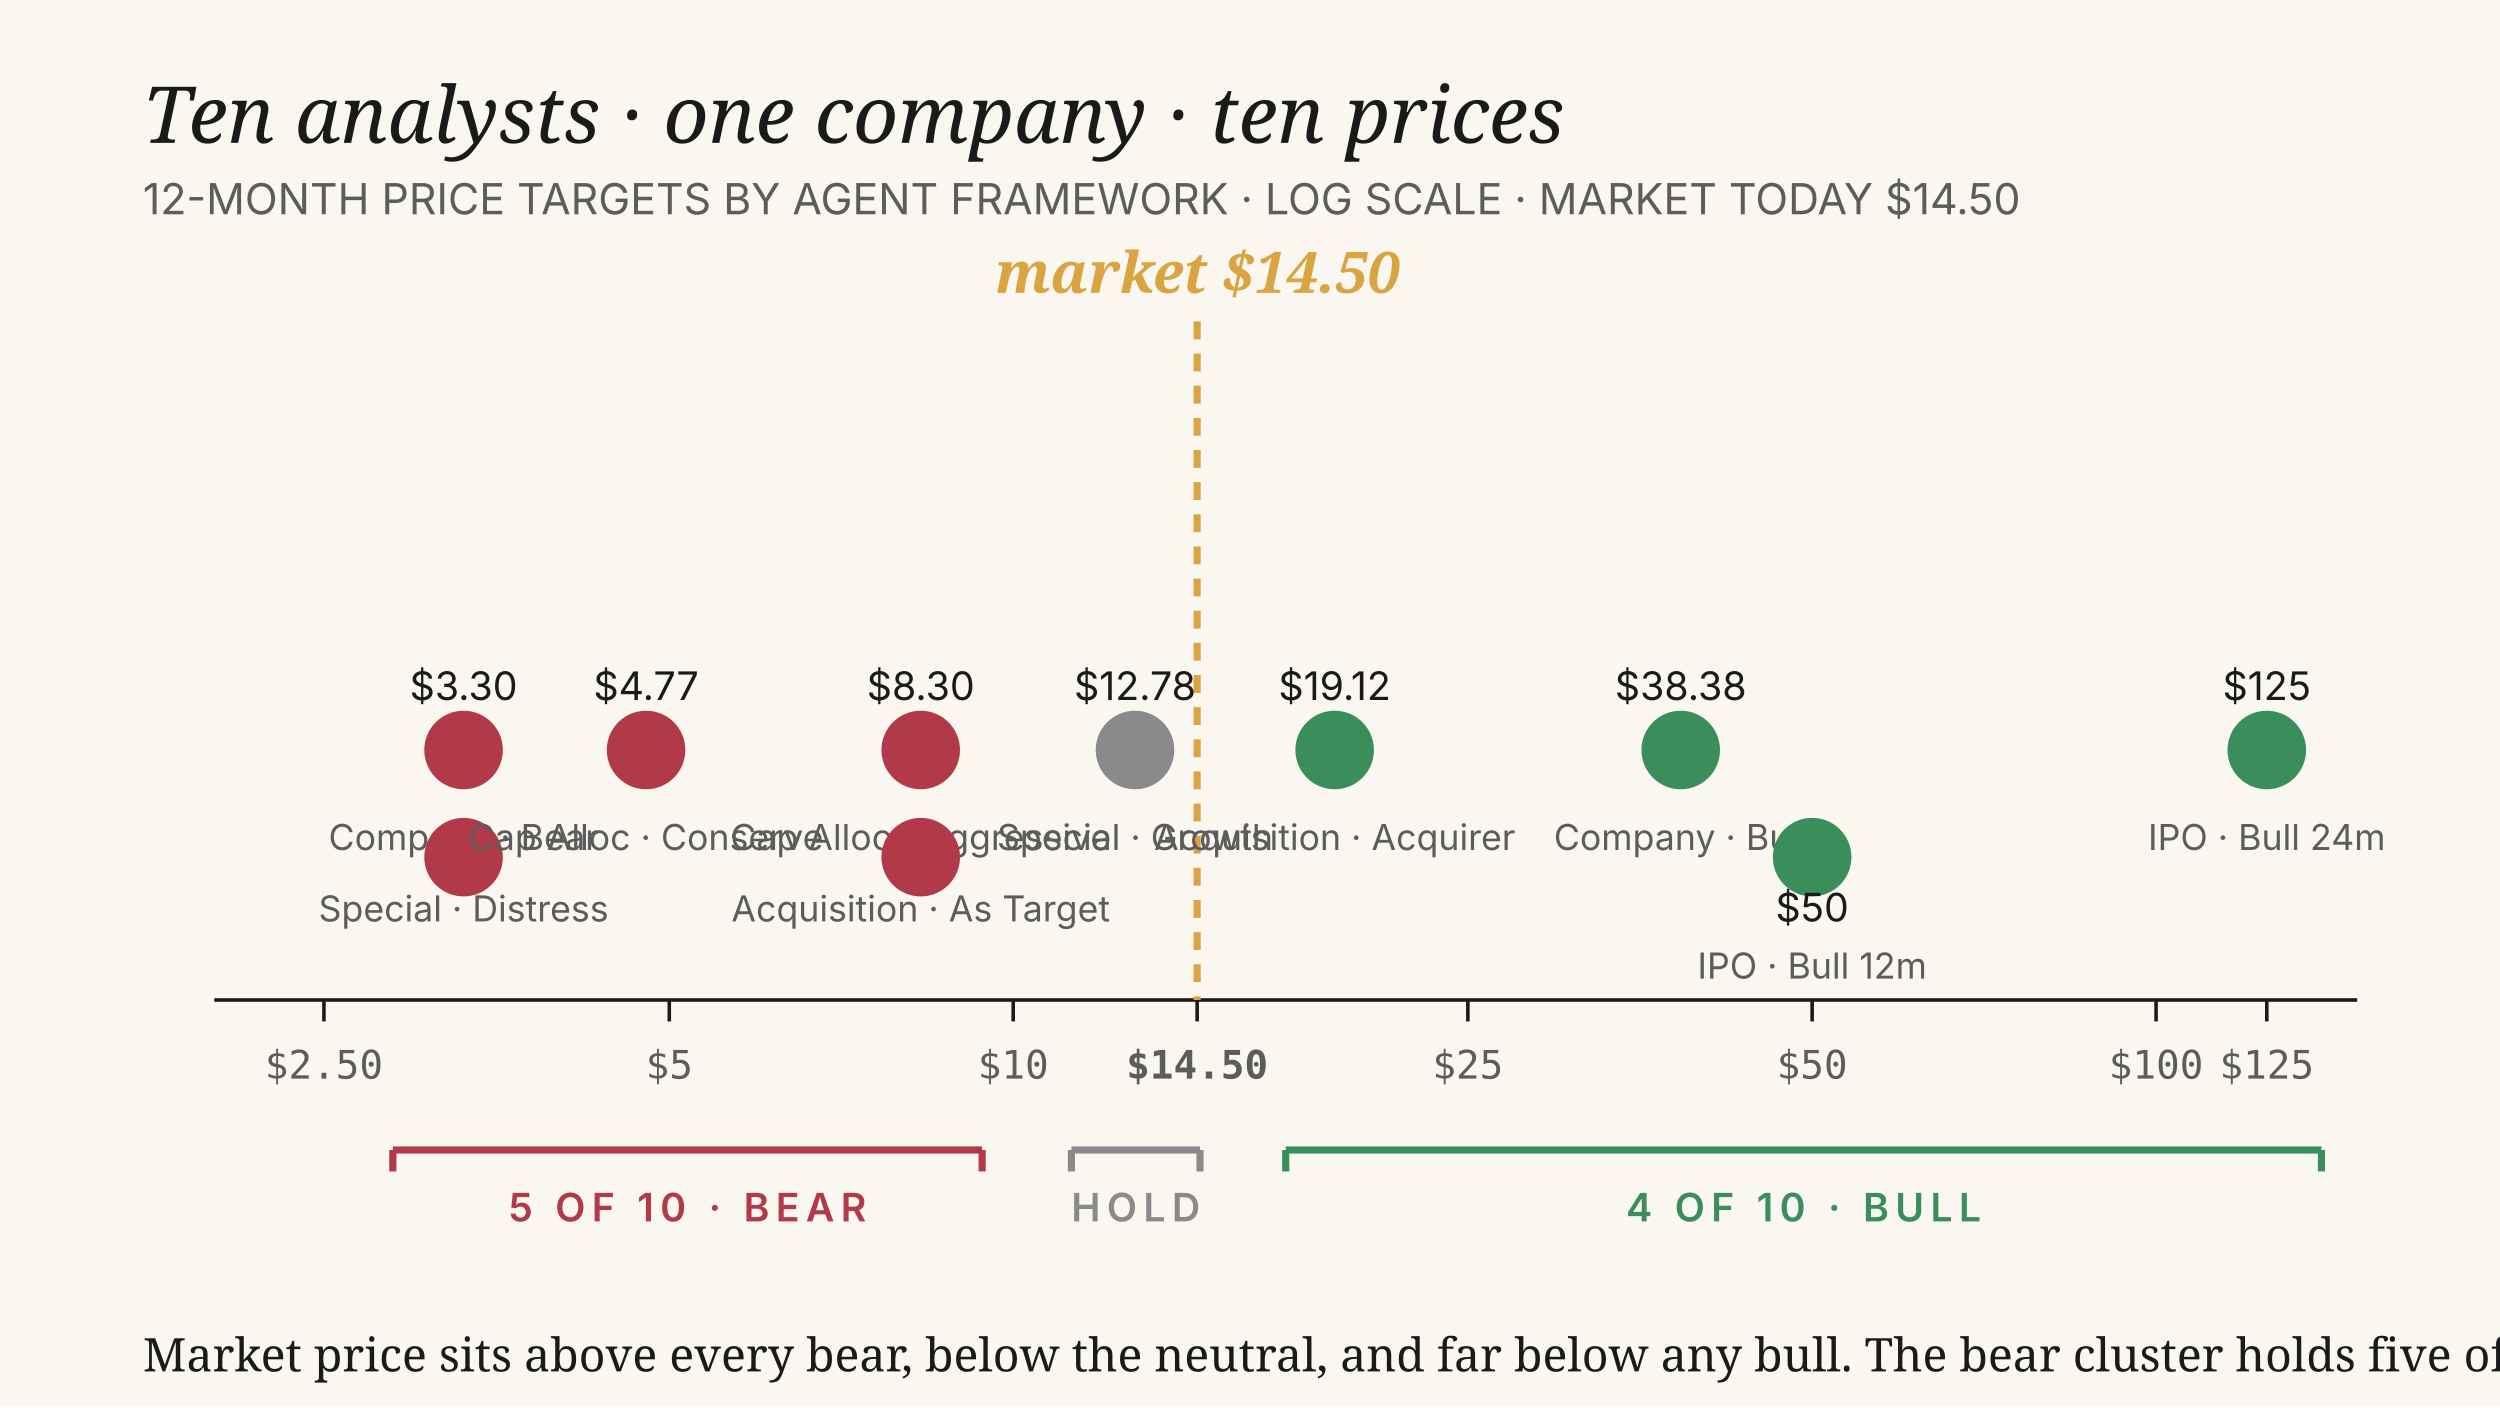
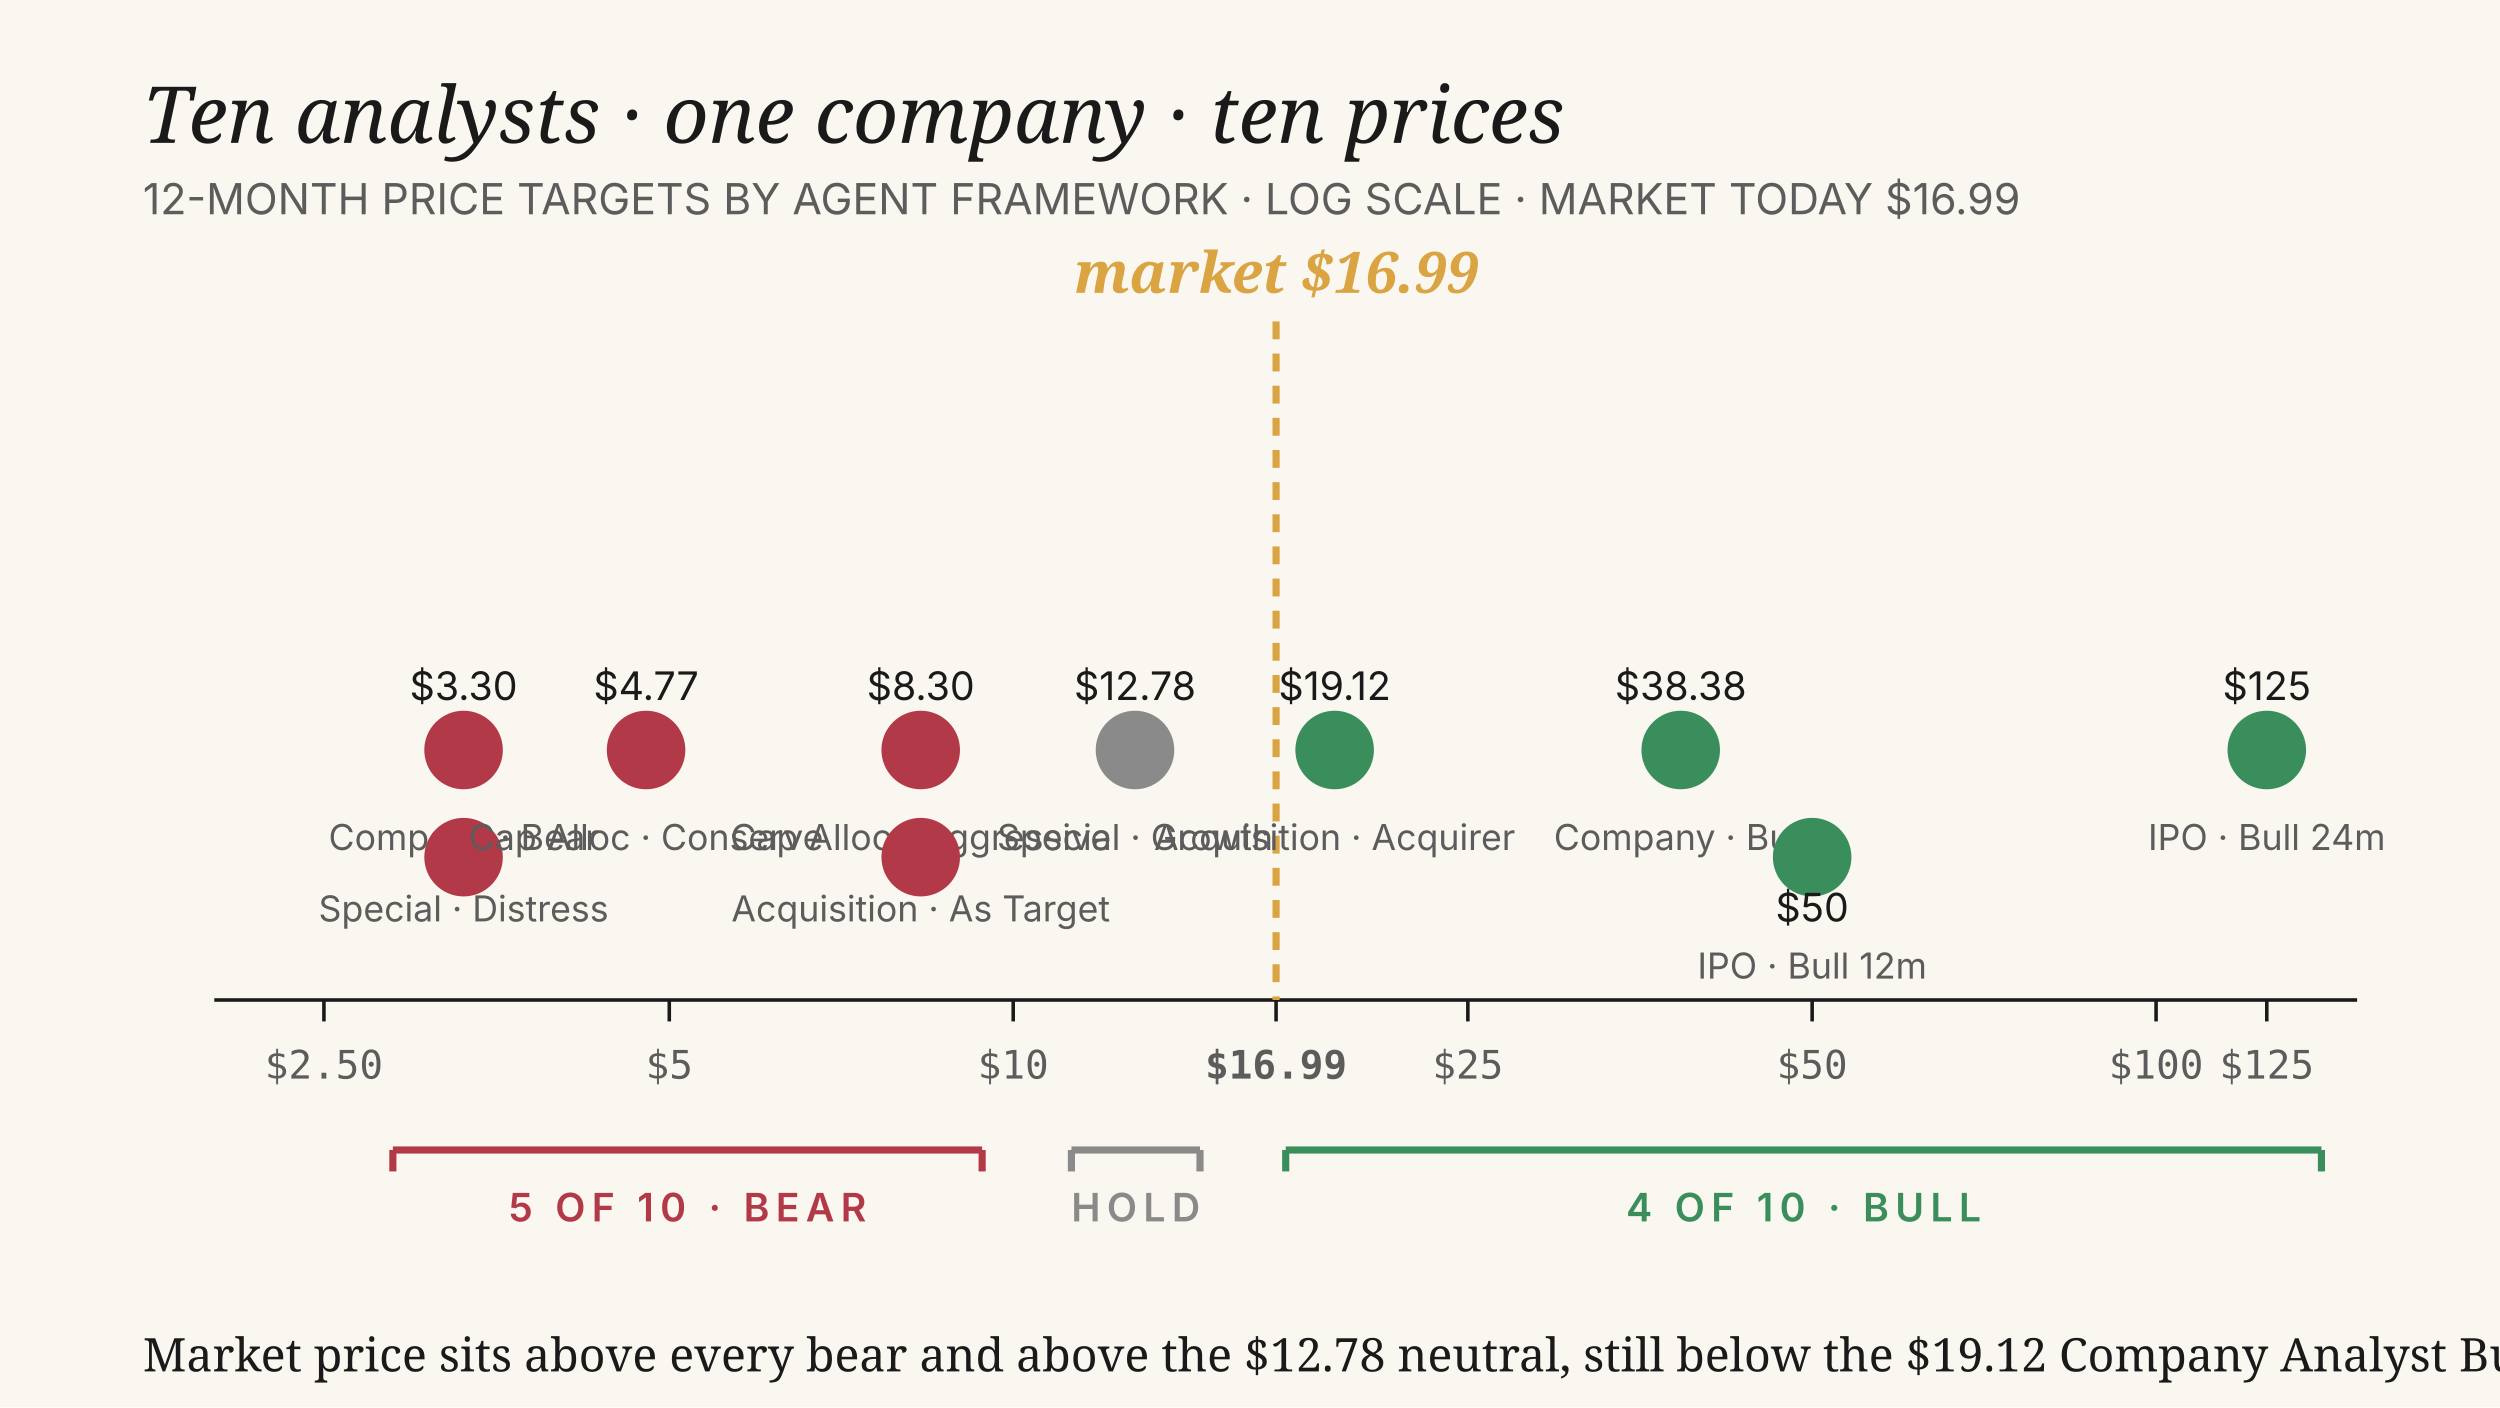
<svg xmlns="http://www.w3.org/2000/svg" viewBox="0 0 700 394" width="700" height="394" role="img" aria-labelledby="t08 d08">
  <style>
    .title{font-family:'Source Serif 4',Georgia,serif;font-style:italic;font-size:22px;fill:#1A1A1A}
    .subtitle{font-family:Inter,system-ui,sans-serif;font-size:12px;fill:#5C5C5C}
    .axis-tick{font-family:'JetBrains Mono',ui-monospace,monospace;font-size:11px;fill:#5C5C5C}
    .axis-line{stroke:#1A1A1A;stroke-width:1}
    .current-line{stroke:#D9A441;stroke-width:2;stroke-dasharray:5 4}
    .current-label{font-family:'Source Serif 4',Georgia,serif;font-style:italic;font-weight:600;font-size:16px;fill:#D9A441}
    .agent-label{font-family:Inter,system-ui,sans-serif;font-size:11px;fill:#1A1A1A}
    .agent-sub{font-family:Inter,system-ui,sans-serif;font-size:10px;fill:#5C5C5C}
    .bear-cluster-label{font-family:Inter,system-ui,sans-serif;font-size:11px;fill:#B23A48;font-weight:600;letter-spacing:0.16em}
    .neutral-cluster-label{font-family:Inter,system-ui,sans-serif;font-size:11px;fill:#8A8A8A;font-weight:600;letter-spacing:0.16em}
    .bull-cluster-label{font-family:Inter,system-ui,sans-serif;font-size:11px;fill:#3A8E5C;font-weight:600;letter-spacing:0.16em}
    .caption{font-family:'Source Serif 4',Georgia,serif;font-size:13px;fill:#1A1A1A}
  </style>
  <rect width="700" height="394" fill="#FAF7F0" />
  <text class="title" x="40" y="40">Ten analysts · one company · ten prices</text>
-   <text class="subtitle" x="40" y="60">12-MONTH PRICE TARGETS BY AGENT FRAMEWORK · LOG SCALE · MARKET TODAY $14.50</text>
+   <text class="subtitle" x="40" y="60">12-MONTH PRICE TARGETS BY AGENT FRAMEWORK · LOG SCALE · MARKET TODAY $16.99</text>
  <line class="axis-line" x1="60" y1="280" x2="660" y2="280" />
  <g>
    <line x1="90.7" y1="280" x2="90.7" y2="286" class="axis-line" />
    <line x1="187.4" y1="280" x2="187.4" y2="286" class="axis-line" />
    <line x1="283.7" y1="280" x2="283.7" y2="286" class="axis-line" />
-     <line x1="335.2" y1="280" x2="335.2" y2="286" class="axis-line" />
+     <line x1="357.3" y1="280" x2="357.3" y2="286" class="axis-line" />
    <line x1="411" y1="280" x2="411" y2="286" class="axis-line" />
    <line x1="507.4" y1="280" x2="507.4" y2="286" class="axis-line" />
    <line x1="603.7" y1="280" x2="603.7" y2="286" class="axis-line" />
    <line x1="634.7" y1="280" x2="634.7" y2="286" class="axis-line" />
    <text class="axis-tick" x="90.7" y="302" text-anchor="middle">$2.50</text>
    <text class="axis-tick" x="187.4" y="302" text-anchor="middle">$5</text>
    <text class="axis-tick" x="283.7" y="302" text-anchor="middle">$10</text>
-     <text class="axis-tick" x="335.2" y="302" text-anchor="middle" fill="#D9A441" font-weight="600">$14.50</text>
+     <text class="axis-tick" x="357.3" y="302" text-anchor="middle" fill="#D9A441" font-weight="600">$16.99</text>
    <text class="axis-tick" x="411" y="302" text-anchor="middle">$25</text>
    <text class="axis-tick" x="507.4" y="302" text-anchor="middle">$50</text>
    <text class="axis-tick" x="603.7" y="302" text-anchor="middle">$100</text>
    <text class="axis-tick" x="634.7" y="302" text-anchor="middle">$125</text>
  </g>
-   <line class="current-line" x1="335.2" y1="90" x2="335.2" y2="280" />
-   <text class="current-label" x="335.2" y="82" text-anchor="middle">market $14.50</text>
+   <line class="current-line" x1="357.3" y1="90" x2="357.3" y2="280" />
+   <text class="current-label" x="357.3" y="82" text-anchor="middle">market $16.99</text>
  <circle cx="129.8" cy="210" r="11" fill="#B23A48" />
  <text class="agent-label" x="129.8" y="196" text-anchor="middle" fill="#B23A48">$3.30</text>
  <text class="agent-sub" x="129.8" y="238" text-anchor="middle">Company · Bear</text>
  <circle cx="129.8" cy="240" r="11" fill="#B23A48" />
  <text class="agent-sub" x="129.8" y="258" text-anchor="middle">Special · Distress</text>
  <circle cx="180.9" cy="210" r="11" fill="#B23A48" />
  <text class="agent-label" x="180.9" y="196" text-anchor="middle" fill="#B23A48">$4.77</text>
  <text class="agent-sub" x="180.9" y="238" text-anchor="middle">Cap Alloc · Conserve</text>
  <circle cx="257.8" cy="210" r="11" fill="#B23A48" />
  <text class="agent-label" x="257.8" y="196" text-anchor="middle" fill="#B23A48">$8.30</text>
  <text class="agent-sub" x="257.8" y="238" text-anchor="middle">Cap Alloc · Aggressive</text>
  <circle cx="257.8" cy="240" r="11" fill="#B23A48" />
  <text class="agent-sub" x="257.8" y="258" text-anchor="middle">Acquisition · As Target</text>
  <circle cx="317.8" cy="210" r="11" fill="#8A8A8A" />
  <text class="agent-label" x="317.8" y="196" text-anchor="middle" fill="#5C5C5C">$12.78</text>
  <text class="agent-sub" x="317.8" y="238" text-anchor="middle">Special · Growth</text>
  <circle cx="373.7" cy="210" r="11" fill="#3A8E5C" />
  <text class="agent-label" x="373.7" y="196" text-anchor="middle" fill="#3A8E5C">$19.12</text>
  <text class="agent-sub" x="373.7" y="238" text-anchor="middle">Acquisition · Acquirer</text>
  <circle cx="470.6" cy="210" r="11" fill="#3A8E5C" />
  <text class="agent-label" x="470.6" y="196" text-anchor="middle" fill="#3A8E5C">$38.38</text>
  <text class="agent-sub" x="470.6" y="238" text-anchor="middle">Company · Bull</text>
  <circle cx="507.4" cy="240" r="11" fill="#3A8E5C" />
  <text class="agent-label" x="507.4" y="258" text-anchor="middle" fill="#3A8E5C">$50</text>
  <text class="agent-sub" x="507.4" y="274" text-anchor="middle">IPO · Bull 12m</text>
  <circle cx="634.7" cy="210" r="11" fill="#3A8E5C" />
  <text class="agent-label" x="634.7" y="196" text-anchor="middle" fill="#3A8E5C">$125</text>
  <text class="agent-sub" x="634.7" y="238" text-anchor="middle">IPO · Bull 24m</text>
  <g transform="translate(0,322)">
    <line x1="110" y1="0" x2="275" y2="0" stroke="#B23A48" stroke-width="2" />
    <line x1="110" y1="0" x2="110" y2="6" stroke="#B23A48" stroke-width="2" />
    <line x1="275" y1="0" x2="275" y2="6" stroke="#B23A48" stroke-width="2" />
    <text class="bear-cluster-label" x="192.5" y="20" text-anchor="middle">5 OF 10 · BEAR</text>
    <line x1="300" y1="0" x2="336" y2="0" stroke="#8A8A8A" stroke-width="2" />
    <line x1="300" y1="0" x2="300" y2="6" stroke="#8A8A8A" stroke-width="2" />
    <line x1="336" y1="0" x2="336" y2="6" stroke="#8A8A8A" stroke-width="2" />
    <text class="neutral-cluster-label" x="318" y="20" text-anchor="middle">HOLD</text>
    <line x1="360" y1="0" x2="650" y2="0" stroke="#3A8E5C" stroke-width="2" />
    <line x1="360" y1="0" x2="360" y2="6" stroke="#3A8E5C" stroke-width="2" />
    <line x1="650" y1="0" x2="650" y2="6" stroke="#3A8E5C" stroke-width="2" />
    <text class="bull-cluster-label" x="505" y="20" text-anchor="middle">4 OF 10 · BULL</text>
  </g>
  <text x="40" y="384" class="caption">
-     Market price sits above every bear, below the neutral, and far below any bull. The bear cluster holds five of ten votes.
+     Market price sits above every bear and above the $12.78 neutral, still below the $19.12 Company Analyst Bull and all higher bulls. The bear cluster still holds five of ten votes.
  </text>
</svg>
